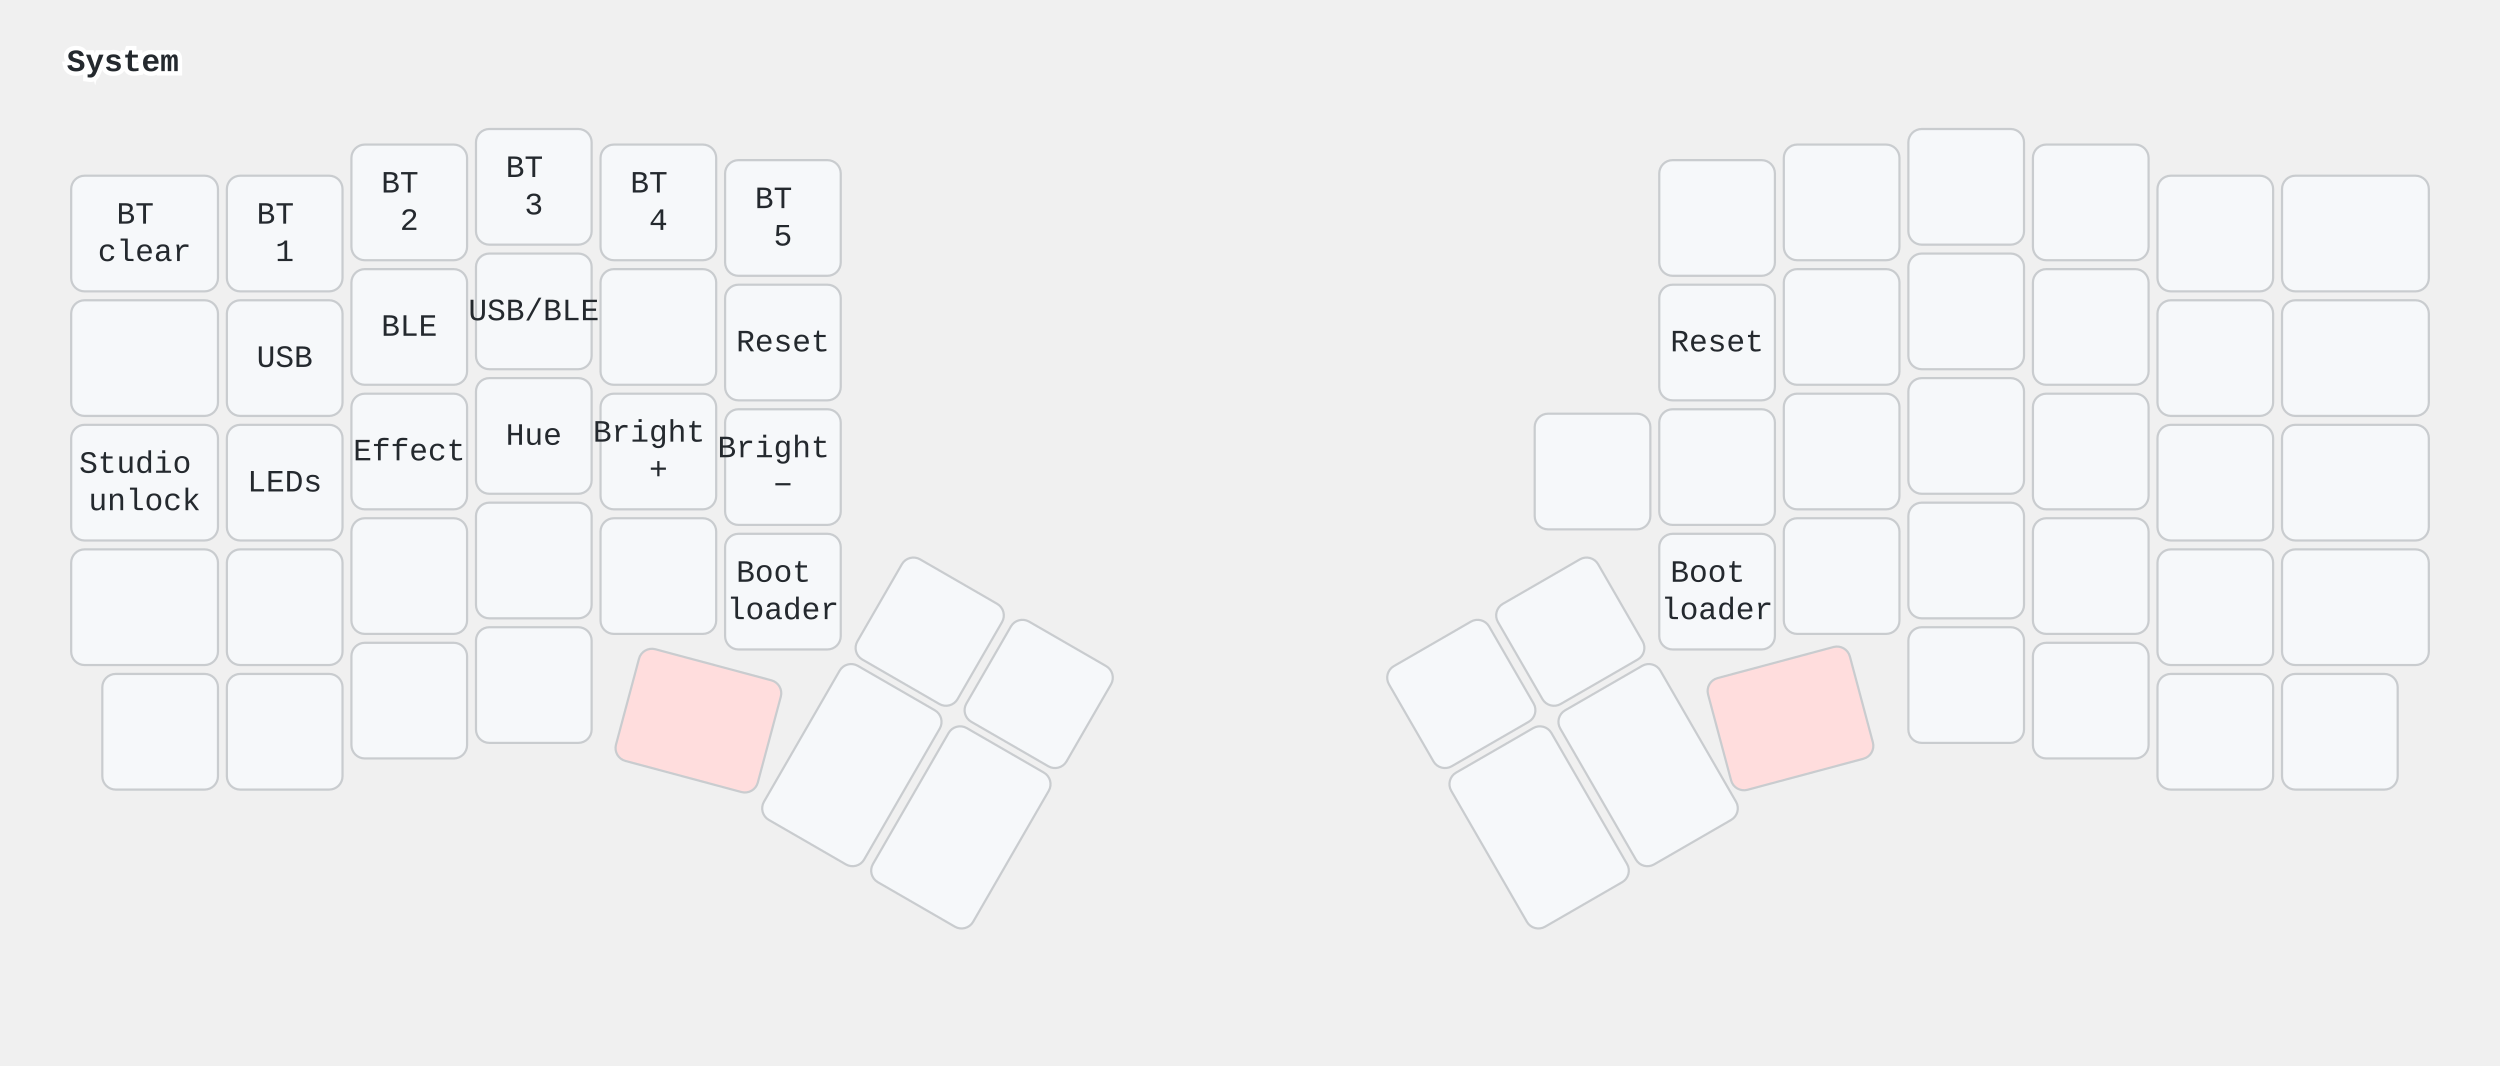
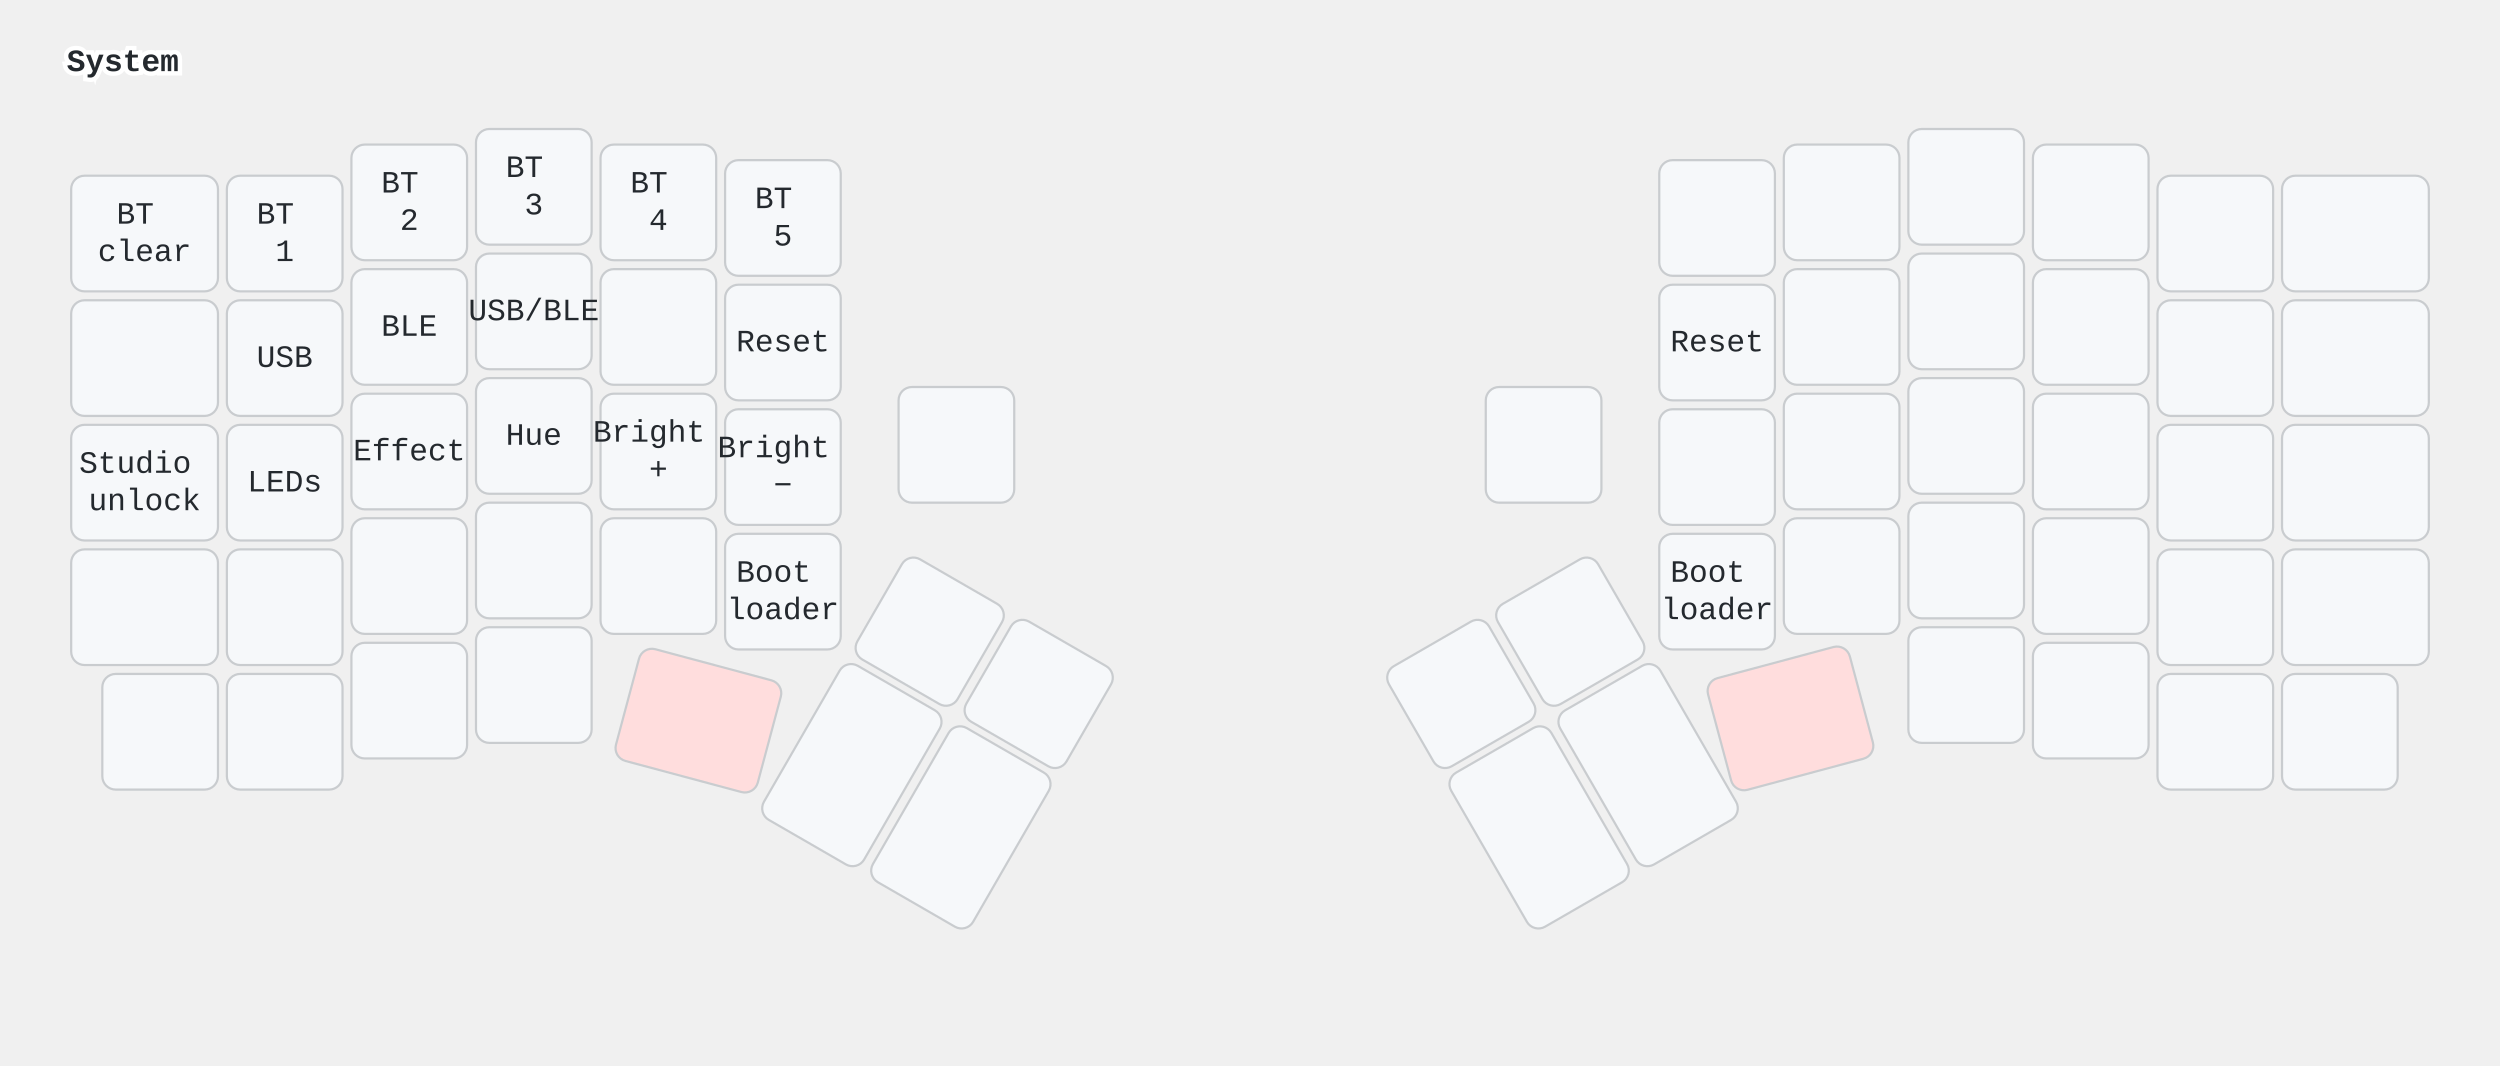
<svg xmlns="http://www.w3.org/2000/svg" width="1124" height="479" viewBox="0 0 1124 479" class="keymap">
  <style>/* inherit to force styles through use tags */
svg path {
    fill: inherit;
}

/* font and background color specifications */
svg.keymap {
    font-family: SFMono-Regular,Consolas,Liberation Mono,Menlo,monospace;
    font-size: 14px;
    font-kerning: normal;
    text-rendering: optimizeLegibility;
    fill: #24292e;
}

/* default key styling */
rect.key {
    fill: #f6f8fa;
}

rect.key, rect.combo {
    stroke: #c9cccf;
    stroke-width: 1;
}

/* default key side styling, only used is draw_key_sides is set */
rect.side {
    filter: brightness(90%);
}

/* color accent for combo boxes */
rect.combo, rect.combo-separate {
    fill: #cdf;
}

/* color accent for held keys */
rect.held, rect.combo.held {
    fill: #fdd;
}

/* color accent for ghost (optional) keys */
rect.ghost, rect.combo.ghost {
    stroke-dasharray: 4, 4;
    stroke-width: 2;
}

text {
    text-anchor: middle;
    dominant-baseline: middle;
}

/* styling for layer labels */
text.label {
    font-weight: bold;
    text-anchor: start;
    stroke: white;
    stroke-width: 4;
    paint-order: stroke;
}

/* styling for optional footer */
text.footer {
    text-anchor: end;
    dominant-baseline: auto;
    stroke: white;
    stroke-width: 4;
    paint-order: stroke;
}

/* styling for combo tap, and key non-tap label text */
text.combo, text.hold, text.shifted, text.left, text.right, text.tl, text.tr, text.bl, text.br {
    font-size: 11px;
}

text.hold, text.bl, text.br {
    text-anchor: middle;
    dominant-baseline: auto;
}

text.shifted, text.tl, text.tr {
    text-anchor: middle;
    dominant-baseline: hanging;
}

text.left, text.tl, text.bl {
    text-anchor: start;
}

text.right, text.tr, text.br {
    text-anchor: end;
}

text.layer-activator {
    text-decoration: underline;
}

/* styling for hold/shifted label text in combo box */
text.combo.hold, text.combo.shifted, text.combo.left, text.combo.right {
    font-size: 8px;
}

/* lighter symbol for transparent keys */
text.trans {
    fill: #7b7e81;
}

/* styling for combo dendrons */
path.combo {
    stroke-width: 1;
    stroke: gray;
    fill: none;
}

/* Start Tabler Icons Cleanup */
/* cannot use height/width with glyphs */
.icon-tabler &gt; path {
    fill: inherit;
    stroke: inherit;
    stroke-width: 2;
}
/* hide tabler's default box */
.icon-tabler &gt; path[stroke="none"][fill="none"] {
    visibility: hidden;
}
/* End Tabler Icons Cleanup */

@media (prefers-color-scheme: dark) {
svg.keymap { fill: #d1d6db; }
rect.key { fill: #3f4750; }
rect.key, rect.combo { stroke: #60666c; }
rect.combo, rect.combo-separate { fill: #1f3d7a; }
rect.held, rect.combo.held { fill: #854747; }
text.label, text.footer { stroke: black; }
text.trans { fill: #7e8184; }
path.combo { stroke: #7f7f7f; }

}</style>
  <g transform="translate(30, 0)" class="layer-System">
    <text x="0" y="28" class="label" id="System">System</text>
    <g transform="translate(0, 56)">
      <g transform="translate(35, 49)" class="key keypos-0">
        <rect rx="6" ry="6" x="-33" y="-26" width="66" height="52" class="key" />
        <text x="0" y="0" class="key tap">
          <tspan x="0" dy="-0.6em">BT</tspan>
          <tspan x="0" dy="1.2em">clear</tspan>
        </text>
      </g>
      <g transform="translate(98, 49)" class="key keypos-1">
        <rect rx="6" ry="6" x="-26" y="-26" width="52" height="52" class="key" />
        <text x="0" y="0" class="key tap">
          <tspan x="0" dy="-0.6em">BT</tspan>
          <tspan x="0" dy="1.2em">1</tspan>
        </text>
      </g>
      <g transform="translate(154, 35)" class="key keypos-2">
        <rect rx="6" ry="6" x="-26" y="-26" width="52" height="52" class="key" />
        <text x="0" y="0" class="key tap">
          <tspan x="0" dy="-0.6em">BT</tspan>
          <tspan x="0" dy="1.2em">2</tspan>
        </text>
      </g>
      <g transform="translate(210, 28)" class="key keypos-3">
        <rect rx="6" ry="6" x="-26" y="-26" width="52" height="52" class="key" />
        <text x="0" y="0" class="key tap">
          <tspan x="0" dy="-0.6em">BT</tspan>
          <tspan x="0" dy="1.2em">3</tspan>
        </text>
      </g>
      <g transform="translate(266, 35)" class="key keypos-4">
        <rect rx="6" ry="6" x="-26" y="-26" width="52" height="52" class="key" />
        <text x="0" y="0" class="key tap">
          <tspan x="0" dy="-0.6em">BT</tspan>
          <tspan x="0" dy="1.2em">4</tspan>
        </text>
      </g>
      <g transform="translate(322, 42)" class="key keypos-5">
        <rect rx="6" ry="6" x="-26" y="-26" width="52" height="52" class="key" />
        <text x="0" y="0" class="key tap">
          <tspan x="0" dy="-0.6em">BT</tspan>
          <tspan x="0" dy="1.2em">5</tspan>
        </text>
      </g>
-       <g transform="translate(686, 156)" class="key trans keypos-6">
-         <rect rx="6" ry="6" x="-26" y="-26" width="52" height="52" class="key trans" />
-       </g>
-       <g transform="translate(742, 42)" class="key trans keypos-7">
-         <rect rx="6" ry="6" x="-26" y="-26" width="52" height="52" class="key trans" />
-       </g>
-       <g transform="translate(798, 35)" class="key trans keypos-8">
-         <rect rx="6" ry="6" x="-26" y="-26" width="52" height="52" class="key trans" />
-       </g>
-       <g transform="translate(854, 28)" class="key trans keypos-9">
-         <rect rx="6" ry="6" x="-26" y="-26" width="52" height="52" class="key trans" />
-       </g>
-       <g transform="translate(910, 35)" class="key trans keypos-10">
-         <rect rx="6" ry="6" x="-26" y="-26" width="52" height="52" class="key trans" />
-       </g>
-       <g transform="translate(966, 49)" class="key trans keypos-11">
-         <rect rx="6" ry="6" x="-26" y="-26" width="52" height="52" class="key trans" />
-       </g>
-       <g transform="translate(1029, 49)" class="key trans keypos-12">
-         <rect rx="6" ry="6" x="-33" y="-26" width="66" height="52" class="key trans" />
-       </g>
-       <g transform="translate(35, 105)" class="key trans keypos-13">
-         <rect rx="6" ry="6" x="-33" y="-26" width="66" height="52" class="key trans" />
-       </g>
-       <g transform="translate(98, 105)" class="key keypos-14">
+       <g transform="translate(400, 144)" class="key trans keypos-6">
+         <rect rx="6" ry="6" x="-26" y="-26" width="52" height="52" class="key trans" />
+       </g>
+       <g transform="translate(664, 144)" class="key trans keypos-7">
+         <rect rx="6" ry="6" x="-26" y="-26" width="52" height="52" class="key trans" />
+       </g>
+       <g transform="translate(742, 42)" class="key trans keypos-8">
+         <rect rx="6" ry="6" x="-26" y="-26" width="52" height="52" class="key trans" />
+       </g>
+       <g transform="translate(798, 35)" class="key trans keypos-9">
+         <rect rx="6" ry="6" x="-26" y="-26" width="52" height="52" class="key trans" />
+       </g>
+       <g transform="translate(854, 28)" class="key trans keypos-10">
+         <rect rx="6" ry="6" x="-26" y="-26" width="52" height="52" class="key trans" />
+       </g>
+       <g transform="translate(910, 35)" class="key trans keypos-11">
+         <rect rx="6" ry="6" x="-26" y="-26" width="52" height="52" class="key trans" />
+       </g>
+       <g transform="translate(966, 49)" class="key trans keypos-12">
+         <rect rx="6" ry="6" x="-26" y="-26" width="52" height="52" class="key trans" />
+       </g>
+       <g transform="translate(1029, 49)" class="key trans keypos-13">
+         <rect rx="6" ry="6" x="-33" y="-26" width="66" height="52" class="key trans" />
+       </g>
+       <g transform="translate(35, 105)" class="key trans keypos-14">
+         <rect rx="6" ry="6" x="-33" y="-26" width="66" height="52" class="key trans" />
+       </g>
+       <g transform="translate(98, 105)" class="key keypos-15">
        <rect rx="6" ry="6" x="-26" y="-26" width="52" height="52" class="key" />
        <text x="0" y="0" class="key tap">USB</text>
      </g>
-       <g transform="translate(154, 91)" class="key keypos-15">
+       <g transform="translate(154, 91)" class="key keypos-16">
        <rect rx="6" ry="6" x="-26" y="-26" width="52" height="52" class="key" />
        <text x="0" y="0" class="key tap">BLE</text>
      </g>
-       <g transform="translate(210, 84)" class="key keypos-16">
+       <g transform="translate(210, 84)" class="key keypos-17">
        <rect rx="6" ry="6" x="-26" y="-26" width="52" height="52" class="key" />
        <text x="0" y="0" class="key tap">USB/BLE</text>
      </g>
-       <g transform="translate(266, 91)" class="key trans keypos-17">
-         <rect rx="6" ry="6" x="-26" y="-26" width="52" height="52" class="key trans" />
-       </g>
-       <g transform="translate(322, 98)" class="key keypos-18">
+       <g transform="translate(266, 91)" class="key trans keypos-18">
+         <rect rx="6" ry="6" x="-26" y="-26" width="52" height="52" class="key trans" />
+       </g>
+       <g transform="translate(322, 98)" class="key keypos-19">
        <rect rx="6" ry="6" x="-26" y="-26" width="52" height="52" class="key" />
        <text x="0" y="0" class="key tap">Reset</text>
      </g>
-       <g transform="translate(742, 98)" class="key keypos-19">
+       <g transform="translate(742, 98)" class="key keypos-20">
        <rect rx="6" ry="6" x="-26" y="-26" width="52" height="52" class="key" />
        <text x="0" y="0" class="key tap">Reset</text>
      </g>
-       <g transform="translate(798, 91)" class="key trans keypos-20">
-         <rect rx="6" ry="6" x="-26" y="-26" width="52" height="52" class="key trans" />
-       </g>
-       <g transform="translate(854, 84)" class="key trans keypos-21">
-         <rect rx="6" ry="6" x="-26" y="-26" width="52" height="52" class="key trans" />
-       </g>
-       <g transform="translate(910, 91)" class="key trans keypos-22">
-         <rect rx="6" ry="6" x="-26" y="-26" width="52" height="52" class="key trans" />
-       </g>
-       <g transform="translate(966, 105)" class="key trans keypos-23">
-         <rect rx="6" ry="6" x="-26" y="-26" width="52" height="52" class="key trans" />
-       </g>
-       <g transform="translate(1029, 105)" class="key trans keypos-24">
-         <rect rx="6" ry="6" x="-33" y="-26" width="66" height="52" class="key trans" />
-       </g>
-       <g transform="translate(35, 161)" class="key keypos-25">
+       <g transform="translate(798, 91)" class="key trans keypos-21">
+         <rect rx="6" ry="6" x="-26" y="-26" width="52" height="52" class="key trans" />
+       </g>
+       <g transform="translate(854, 84)" class="key trans keypos-22">
+         <rect rx="6" ry="6" x="-26" y="-26" width="52" height="52" class="key trans" />
+       </g>
+       <g transform="translate(910, 91)" class="key trans keypos-23">
+         <rect rx="6" ry="6" x="-26" y="-26" width="52" height="52" class="key trans" />
+       </g>
+       <g transform="translate(966, 105)" class="key trans keypos-24">
+         <rect rx="6" ry="6" x="-26" y="-26" width="52" height="52" class="key trans" />
+       </g>
+       <g transform="translate(1029, 105)" class="key trans keypos-25">
+         <rect rx="6" ry="6" x="-33" y="-26" width="66" height="52" class="key trans" />
+       </g>
+       <g transform="translate(35, 161)" class="key keypos-26">
        <rect rx="6" ry="6" x="-33" y="-26" width="66" height="52" class="key" />
        <text x="0" y="0" class="key tap">
          <tspan x="0" dy="-0.6em">Studio</tspan>
          <tspan x="0" dy="1.2em">unlock</tspan>
        </text>
      </g>
-       <g transform="translate(98, 161)" class="key keypos-26">
+       <g transform="translate(98, 161)" class="key keypos-27">
        <rect rx="6" ry="6" x="-26" y="-26" width="52" height="52" class="key" />
        <text x="0" y="0" class="key tap">LEDs</text>
      </g>
-       <g transform="translate(154, 147)" class="key keypos-27">
+       <g transform="translate(154, 147)" class="key keypos-28">
        <rect rx="6" ry="6" x="-26" y="-26" width="52" height="52" class="key" />
        <text x="0" y="0" class="key tap">Effect</text>
      </g>
-       <g transform="translate(210, 140)" class="key keypos-28">
+       <g transform="translate(210, 140)" class="key keypos-29">
        <rect rx="6" ry="6" x="-26" y="-26" width="52" height="52" class="key" />
        <text x="0" y="0" class="key tap">Hue</text>
      </g>
-       <g transform="translate(266, 147)" class="key keypos-29">
+       <g transform="translate(266, 147)" class="key keypos-30">
        <rect rx="6" ry="6" x="-26" y="-26" width="52" height="52" class="key" />
        <text x="0" y="0" class="key tap">
          <tspan x="0" dy="-0.6em">Bright</tspan>
          <tspan x="0" dy="1.2em">+</tspan>
        </text>
      </g>
-       <g transform="translate(322, 154)" class="key keypos-30">
+       <g transform="translate(322, 154)" class="key keypos-31">
        <rect rx="6" ry="6" x="-26" y="-26" width="52" height="52" class="key" />
        <text x="0" y="0" class="key tap">
          <tspan x="0" dy="-0.6em">Bright</tspan>
          <tspan x="0" dy="1.2em">−</tspan>
        </text>
      </g>
-       <g transform="translate(742, 154)" class="key trans keypos-31">
-         <rect rx="6" ry="6" x="-26" y="-26" width="52" height="52" class="key trans" />
-       </g>
-       <g transform="translate(798, 147)" class="key trans keypos-32">
-         <rect rx="6" ry="6" x="-26" y="-26" width="52" height="52" class="key trans" />
-       </g>
-       <g transform="translate(854, 140)" class="key trans keypos-33">
-         <rect rx="6" ry="6" x="-26" y="-26" width="52" height="52" class="key trans" />
-       </g>
-       <g transform="translate(910, 147)" class="key trans keypos-34">
-         <rect rx="6" ry="6" x="-26" y="-26" width="52" height="52" class="key trans" />
-       </g>
-       <g transform="translate(966, 161)" class="key trans keypos-35">
-         <rect rx="6" ry="6" x="-26" y="-26" width="52" height="52" class="key trans" />
-       </g>
-       <g transform="translate(1029, 161)" class="key trans keypos-36">
-         <rect rx="6" ry="6" x="-33" y="-26" width="66" height="52" class="key trans" />
-       </g>
-       <g transform="translate(35, 217)" class="key trans keypos-37">
-         <rect rx="6" ry="6" x="-33" y="-26" width="66" height="52" class="key trans" />
-       </g>
-       <g transform="translate(98, 217)" class="key trans keypos-38">
-         <rect rx="6" ry="6" x="-26" y="-26" width="52" height="52" class="key trans" />
-       </g>
-       <g transform="translate(154, 203)" class="key trans keypos-39">
-         <rect rx="6" ry="6" x="-26" y="-26" width="52" height="52" class="key trans" />
-       </g>
-       <g transform="translate(210, 196)" class="key trans keypos-40">
-         <rect rx="6" ry="6" x="-26" y="-26" width="52" height="52" class="key trans" />
-       </g>
-       <g transform="translate(266, 203)" class="key trans keypos-41">
-         <rect rx="6" ry="6" x="-26" y="-26" width="52" height="52" class="key trans" />
-       </g>
-       <g transform="translate(322, 210)" class="key keypos-42">
+       <g transform="translate(742, 154)" class="key trans keypos-32">
+         <rect rx="6" ry="6" x="-26" y="-26" width="52" height="52" class="key trans" />
+       </g>
+       <g transform="translate(798, 147)" class="key trans keypos-33">
+         <rect rx="6" ry="6" x="-26" y="-26" width="52" height="52" class="key trans" />
+       </g>
+       <g transform="translate(854, 140)" class="key trans keypos-34">
+         <rect rx="6" ry="6" x="-26" y="-26" width="52" height="52" class="key trans" />
+       </g>
+       <g transform="translate(910, 147)" class="key trans keypos-35">
+         <rect rx="6" ry="6" x="-26" y="-26" width="52" height="52" class="key trans" />
+       </g>
+       <g transform="translate(966, 161)" class="key trans keypos-36">
+         <rect rx="6" ry="6" x="-26" y="-26" width="52" height="52" class="key trans" />
+       </g>
+       <g transform="translate(1029, 161)" class="key trans keypos-37">
+         <rect rx="6" ry="6" x="-33" y="-26" width="66" height="52" class="key trans" />
+       </g>
+       <g transform="translate(35, 217)" class="key trans keypos-38">
+         <rect rx="6" ry="6" x="-33" y="-26" width="66" height="52" class="key trans" />
+       </g>
+       <g transform="translate(98, 217)" class="key trans keypos-39">
+         <rect rx="6" ry="6" x="-26" y="-26" width="52" height="52" class="key trans" />
+       </g>
+       <g transform="translate(154, 203)" class="key trans keypos-40">
+         <rect rx="6" ry="6" x="-26" y="-26" width="52" height="52" class="key trans" />
+       </g>
+       <g transform="translate(210, 196)" class="key trans keypos-41">
+         <rect rx="6" ry="6" x="-26" y="-26" width="52" height="52" class="key trans" />
+       </g>
+       <g transform="translate(266, 203)" class="key trans keypos-42">
+         <rect rx="6" ry="6" x="-26" y="-26" width="52" height="52" class="key trans" />
+       </g>
+       <g transform="translate(322, 210)" class="key keypos-43">
        <rect rx="6" ry="6" x="-26" y="-26" width="52" height="52" class="key" />
        <text x="0" y="0" class="key tap">
          <tspan x="0" dy="-0.6em">Boot</tspan>
          <tspan x="0" dy="1.2em">loader</tspan>
        </text>
      </g>
-       <g transform="translate(742, 210)" class="key keypos-43">
+       <g transform="translate(742, 210)" class="key keypos-44">
        <rect rx="6" ry="6" x="-26" y="-26" width="52" height="52" class="key" />
        <text x="0" y="0" class="key tap">
          <tspan x="0" dy="-0.6em">Boot</tspan>
          <tspan x="0" dy="1.2em">loader</tspan>
        </text>
      </g>
-       <g transform="translate(798, 203)" class="key trans keypos-44">
-         <rect rx="6" ry="6" x="-26" y="-26" width="52" height="52" class="key trans" />
-       </g>
-       <g transform="translate(854, 196)" class="key trans keypos-45">
-         <rect rx="6" ry="6" x="-26" y="-26" width="52" height="52" class="key trans" />
-       </g>
-       <g transform="translate(910, 203)" class="key trans keypos-46">
-         <rect rx="6" ry="6" x="-26" y="-26" width="52" height="52" class="key trans" />
-       </g>
-       <g transform="translate(966, 217)" class="key trans keypos-47">
-         <rect rx="6" ry="6" x="-26" y="-26" width="52" height="52" class="key trans" />
-       </g>
-       <g transform="translate(1029, 217)" class="key trans keypos-48">
-         <rect rx="6" ry="6" x="-33" y="-26" width="66" height="52" class="key trans" />
-       </g>
-       <g transform="translate(42, 273)" class="key trans keypos-49">
-         <rect rx="6" ry="6" x="-26" y="-26" width="52" height="52" class="key trans" />
-       </g>
-       <g transform="translate(98, 273)" class="key trans keypos-50">
-         <rect rx="6" ry="6" x="-26" y="-26" width="52" height="52" class="key trans" />
-       </g>
-       <g transform="translate(154, 259)" class="key trans keypos-51">
-         <rect rx="6" ry="6" x="-26" y="-26" width="52" height="52" class="key trans" />
-       </g>
-       <g transform="translate(210, 252)" class="key trans keypos-52">
-         <rect rx="6" ry="6" x="-26" y="-26" width="52" height="52" class="key trans" />
-       </g>
-       <g transform="translate(854, 252)" class="key trans keypos-53">
-         <rect rx="6" ry="6" x="-26" y="-26" width="52" height="52" class="key trans" />
-       </g>
-       <g transform="translate(910, 259)" class="key trans keypos-54">
-         <rect rx="6" ry="6" x="-26" y="-26" width="52" height="52" class="key trans" />
-       </g>
-       <g transform="translate(966, 273)" class="key trans keypos-55">
-         <rect rx="6" ry="6" x="-26" y="-26" width="52" height="52" class="key trans" />
-       </g>
-       <g transform="translate(1022, 273)" class="key trans keypos-56">
-         <rect rx="6" ry="6" x="-26" y="-26" width="52" height="52" class="key trans" />
-       </g>
-       <g transform="translate(388, 228) rotate(30.0)" class="key trans keypos-57">
-         <rect rx="6" ry="6" x="-26" y="-26" width="52" height="52" class="key trans" />
-       </g>
-       <g transform="translate(437, 256) rotate(30.0)" class="key trans keypos-58">
-         <rect rx="6" ry="6" x="-26" y="-26" width="52" height="52" class="key trans" />
-       </g>
-       <g transform="translate(627, 256) rotate(-30.0)" class="key trans keypos-59">
-         <rect rx="6" ry="6" x="-26" y="-26" width="52" height="52" class="key trans" />
-       </g>
-       <g transform="translate(676, 228) rotate(-30.0)" class="key trans keypos-60">
-         <rect rx="6" ry="6" x="-26" y="-26" width="52" height="52" class="key trans" />
-       </g>
-       <g transform="translate(284, 268) rotate(15.0)" class="key held keypos-61">
+       <g transform="translate(798, 203)" class="key trans keypos-45">
+         <rect rx="6" ry="6" x="-26" y="-26" width="52" height="52" class="key trans" />
+       </g>
+       <g transform="translate(854, 196)" class="key trans keypos-46">
+         <rect rx="6" ry="6" x="-26" y="-26" width="52" height="52" class="key trans" />
+       </g>
+       <g transform="translate(910, 203)" class="key trans keypos-47">
+         <rect rx="6" ry="6" x="-26" y="-26" width="52" height="52" class="key trans" />
+       </g>
+       <g transform="translate(966, 217)" class="key trans keypos-48">
+         <rect rx="6" ry="6" x="-26" y="-26" width="52" height="52" class="key trans" />
+       </g>
+       <g transform="translate(1029, 217)" class="key trans keypos-49">
+         <rect rx="6" ry="6" x="-33" y="-26" width="66" height="52" class="key trans" />
+       </g>
+       <g transform="translate(42, 273)" class="key trans keypos-50">
+         <rect rx="6" ry="6" x="-26" y="-26" width="52" height="52" class="key trans" />
+       </g>
+       <g transform="translate(98, 273)" class="key trans keypos-51">
+         <rect rx="6" ry="6" x="-26" y="-26" width="52" height="52" class="key trans" />
+       </g>
+       <g transform="translate(154, 259)" class="key trans keypos-52">
+         <rect rx="6" ry="6" x="-26" y="-26" width="52" height="52" class="key trans" />
+       </g>
+       <g transform="translate(210, 252)" class="key trans keypos-53">
+         <rect rx="6" ry="6" x="-26" y="-26" width="52" height="52" class="key trans" />
+       </g>
+       <g transform="translate(854, 252)" class="key trans keypos-54">
+         <rect rx="6" ry="6" x="-26" y="-26" width="52" height="52" class="key trans" />
+       </g>
+       <g transform="translate(910, 259)" class="key trans keypos-55">
+         <rect rx="6" ry="6" x="-26" y="-26" width="52" height="52" class="key trans" />
+       </g>
+       <g transform="translate(966, 273)" class="key trans keypos-56">
+         <rect rx="6" ry="6" x="-26" y="-26" width="52" height="52" class="key trans" />
+       </g>
+       <g transform="translate(1022, 273)" class="key trans keypos-57">
+         <rect rx="6" ry="6" x="-26" y="-26" width="52" height="52" class="key trans" />
+       </g>
+       <g transform="translate(388, 228) rotate(30.0)" class="key trans keypos-58">
+         <rect rx="6" ry="6" x="-26" y="-26" width="52" height="52" class="key trans" />
+       </g>
+       <g transform="translate(437, 256) rotate(30.0)" class="key trans keypos-59">
+         <rect rx="6" ry="6" x="-26" y="-26" width="52" height="52" class="key trans" />
+       </g>
+       <g transform="translate(627, 256) rotate(-30.0)" class="key trans keypos-60">
+         <rect rx="6" ry="6" x="-26" y="-26" width="52" height="52" class="key trans" />
+       </g>
+       <g transform="translate(676, 228) rotate(-30.0)" class="key trans keypos-61">
+         <rect rx="6" ry="6" x="-26" y="-26" width="52" height="52" class="key trans" />
+       </g>
+       <g transform="translate(284, 268) rotate(15.0)" class="key held keypos-62">
        <rect rx="6" ry="6" x="-33" y="-26" width="66" height="52" class="key held" />
      </g>
-       <g transform="translate(353, 288) rotate(30.0)" class="key trans keypos-62">
+       <g transform="translate(353, 288) rotate(30.0)" class="key trans keypos-63">
        <rect rx="6" ry="6" x="-26" y="-40" width="52" height="80" class="key trans" />
      </g>
-       <g transform="translate(402, 316) rotate(30.0)" class="key trans keypos-63">
+       <g transform="translate(402, 316) rotate(30.0)" class="key trans keypos-64">
        <rect rx="6" ry="6" x="-26" y="-40" width="52" height="80" class="key trans" />
      </g>
-       <g transform="translate(662, 316) rotate(-30.0)" class="key trans keypos-64">
+       <g transform="translate(662, 316) rotate(-30.0)" class="key trans keypos-65">
        <rect rx="6" ry="6" x="-26" y="-40" width="52" height="80" class="key trans" />
      </g>
-       <g transform="translate(711, 288) rotate(-30.0)" class="key trans keypos-65">
+       <g transform="translate(711, 288) rotate(-30.0)" class="key trans keypos-66">
        <rect rx="6" ry="6" x="-26" y="-40" width="52" height="80" class="key trans" />
      </g>
-       <g transform="translate(775, 267) rotate(-15.0)" class="key held keypos-66">
+       <g transform="translate(775, 267) rotate(-15.0)" class="key held keypos-67">
        <rect rx="6" ry="6" x="-33" y="-26" width="66" height="52" class="key held" />
      </g>
    </g>
  </g>
</svg>
